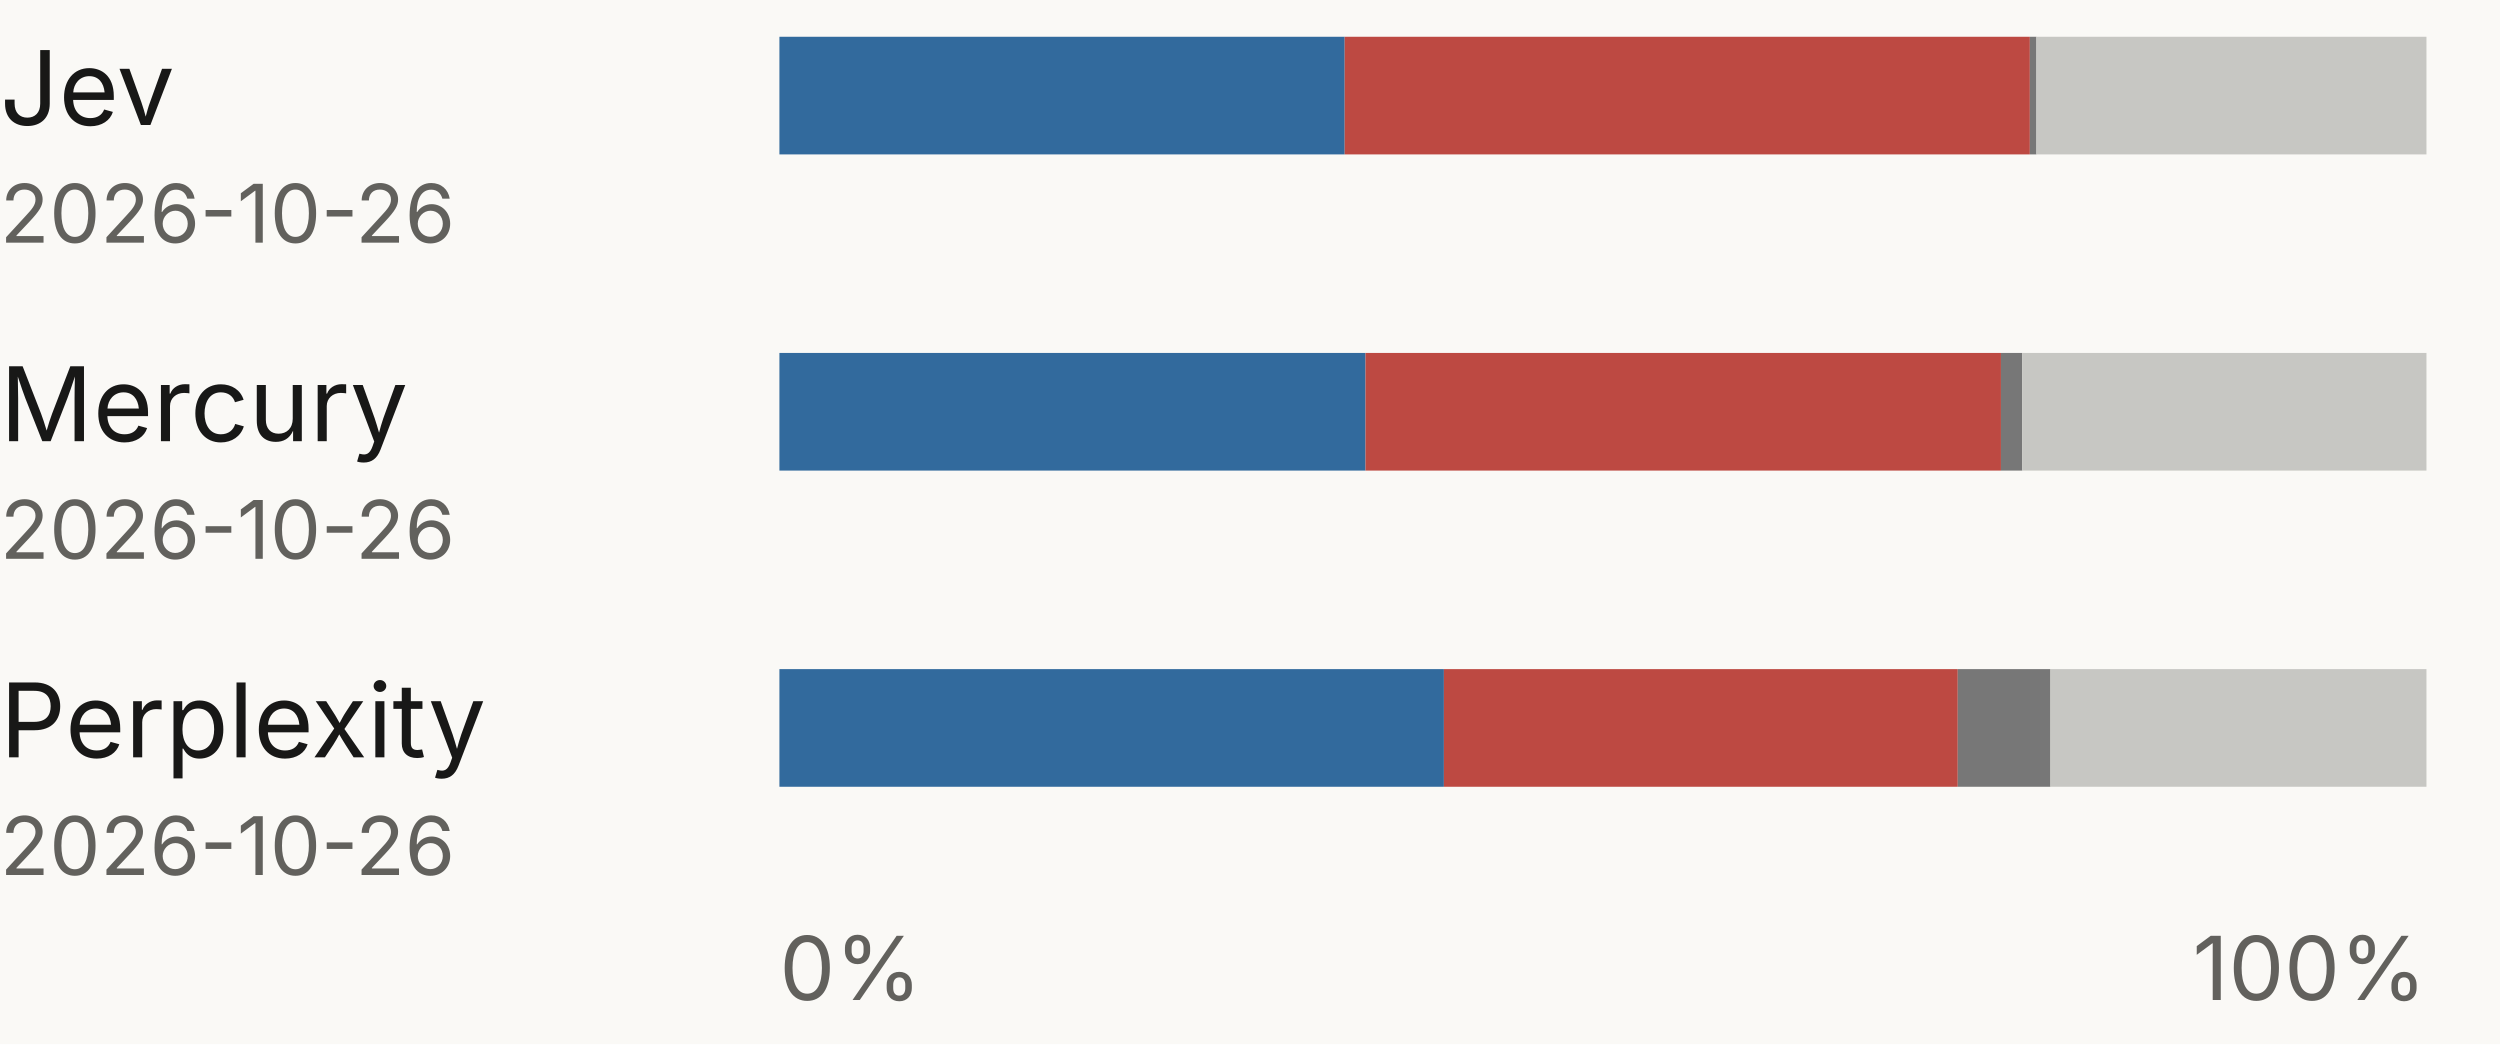
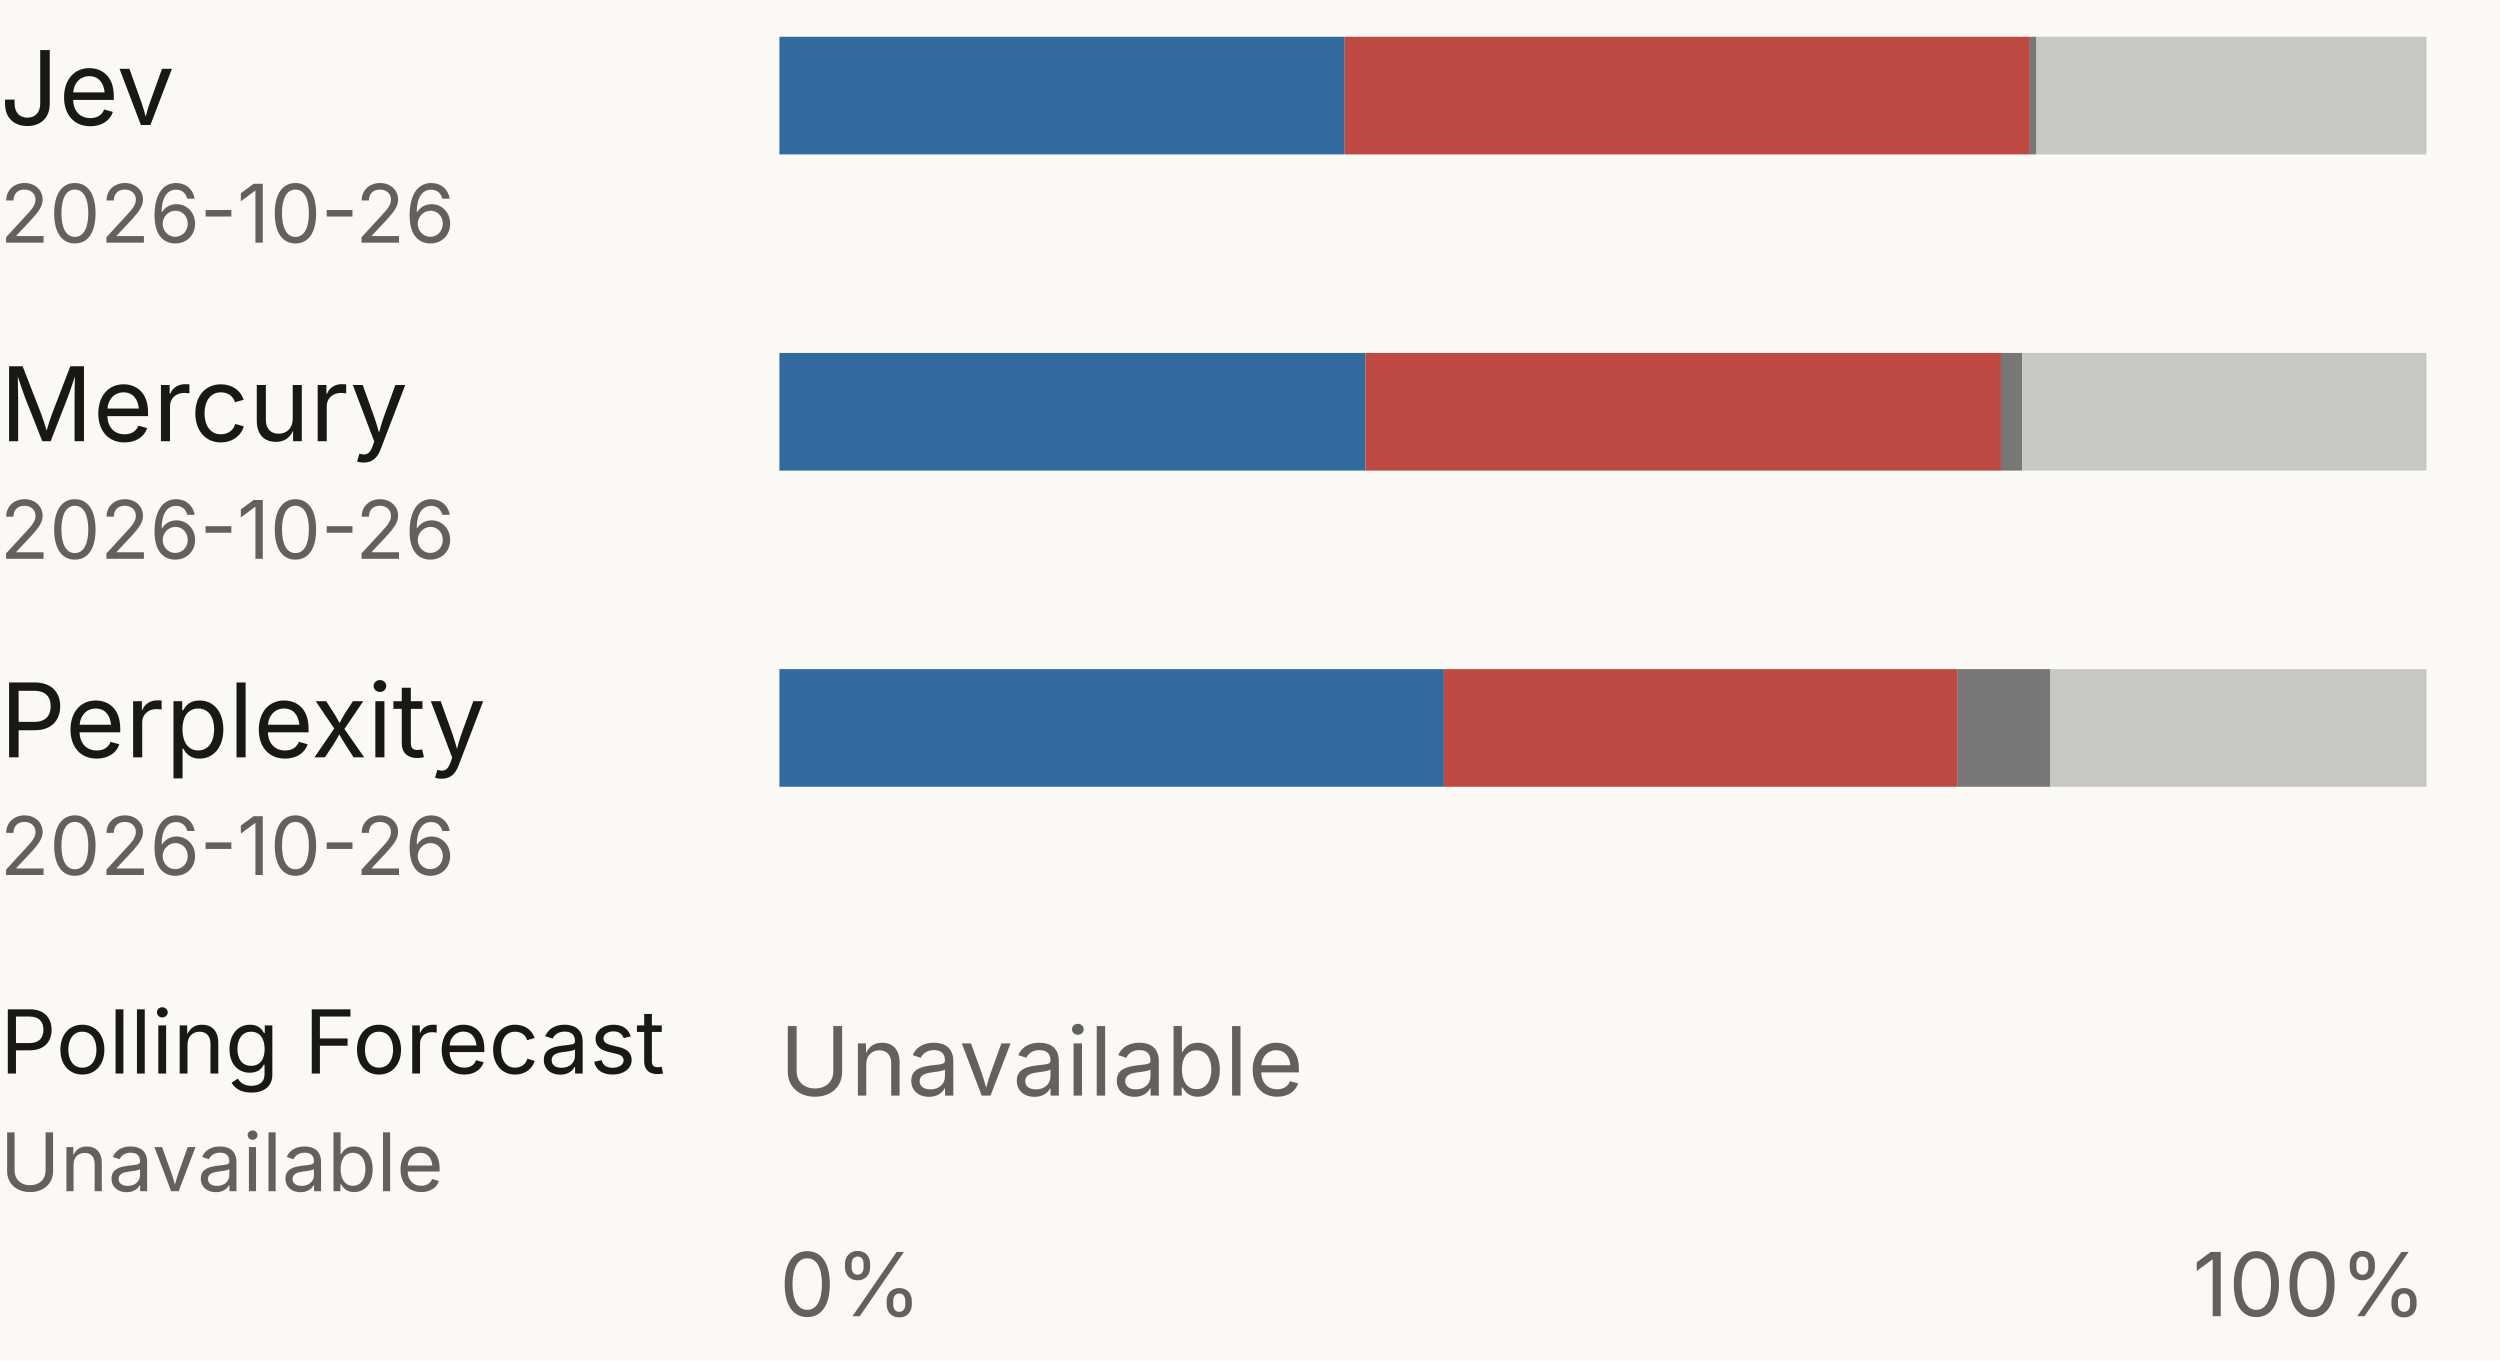
- <svg xmlns="http://www.w3.org/2000/svg" viewBox="0 0 340 142" role="img" aria-label="North Carolina: synthetic response shares by model; unavailable rows are not zeros.">
+ <svg xmlns="http://www.w3.org/2000/svg" viewBox="0 0 340 185" role="img" aria-label="North Carolina: synthetic response shares and implied two-candidate forecast shares; unavailable rows are not zeros.">
  <style>text{font-family:system-ui,-apple-system,"Segoe UI",sans-serif}</style>
-   <rect width="340" height="142" fill="#FAF9F6" />
+   <rect width="340" height="185" fill="#FAF9F6" />
  <text x="0" y="17" font-size="14" fill="#181817" text-anchor="start" font-weight="normal">Jev</text>
  <text x="0" y="33" font-size="11" fill="#62615D" text-anchor="start" font-weight="normal">2026-10-26</text>
  <rect x="106.000" y="5.000" width="76.877" height="16.000" fill="#326A9D" />
  <rect x="182.877" y="5.000" width="93.184" height="16.000" fill="#BD4942" />
  <rect x="276.061" y="5.000" width="0.896" height="16.000" fill="#777777" />
  <rect x="276.957" y="5.000" width="53.043" height="16.000" fill="#C7C7C3" />
  <text x="0" y="60" font-size="14" fill="#181817" text-anchor="start" font-weight="normal">Mercury</text>
  <text x="0" y="76" font-size="11" fill="#62615D" text-anchor="start" font-weight="normal">2026-10-26</text>
  <rect x="106.000" y="48.000" width="79.709" height="16.000" fill="#326A9D" />
  <rect x="185.709" y="48.000" width="86.421" height="16.000" fill="#BD4942" />
  <rect x="272.129" y="48.000" width="2.902" height="16.000" fill="#777777" />
  <rect x="275.031" y="48.000" width="54.969" height="16.000" fill="#C7C7C3" />
  <text x="0" y="103" font-size="14" fill="#181817" text-anchor="start" font-weight="normal">Perplexity</text>
  <text x="0" y="119" font-size="11" fill="#62615D" text-anchor="start" font-weight="normal">2026-10-26</text>
  <rect x="106.000" y="91.000" width="90.370" height="16.000" fill="#326A9D" />
  <rect x="196.370" y="91.000" width="69.888" height="16.000" fill="#BD4942" />
  <rect x="266.258" y="91.000" width="12.607" height="16.000" fill="#777777" />
  <rect x="278.865" y="91.000" width="51.135" height="16.000" fill="#C7C7C3" />
-   <text x="106" y="136" font-size="12" fill="#62615D" text-anchor="start" font-weight="normal">0%</text>
-   <text x="330" y="136" font-size="12" fill="#62615D" text-anchor="end" font-weight="normal">100%</text>
+   <text x="0" y="146" font-size="12" fill="#181817" text-anchor="start" font-weight="normal">Polling Forecast</text>
+   <text x="0" y="162" font-size="11" fill="#62615D" text-anchor="start" font-weight="normal">Unavailable</text>
+   <text x="106" y="149" font-size="13" fill="#62615D" text-anchor="start" font-weight="normal">Unavailable</text>
+   <text x="106" y="179" font-size="12" fill="#62615D" text-anchor="start" font-weight="normal">0%</text>
+   <text x="330" y="179" font-size="12" fill="#62615D" text-anchor="end" font-weight="normal">100%</text>
</svg>
